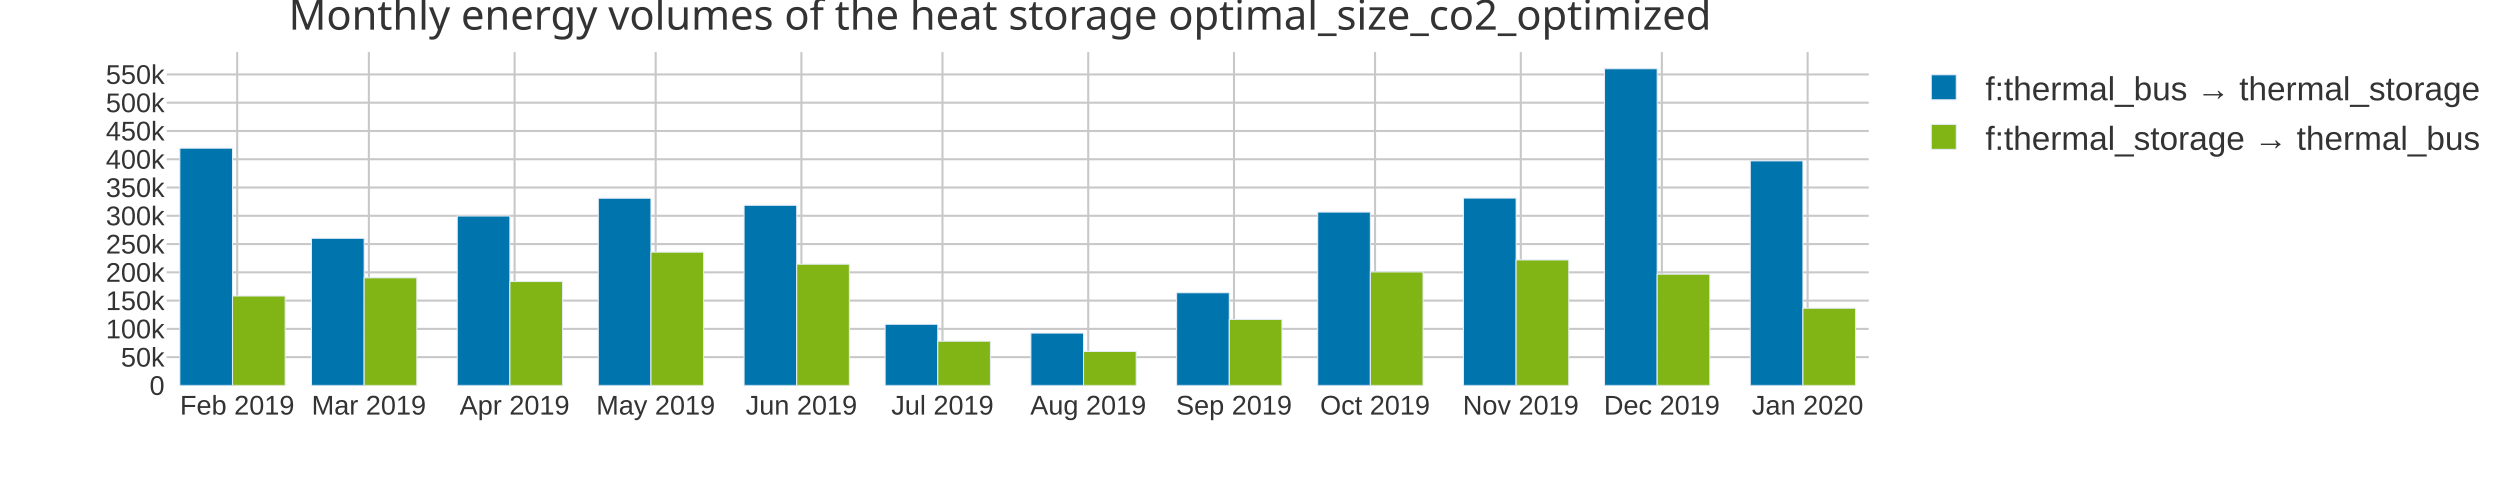
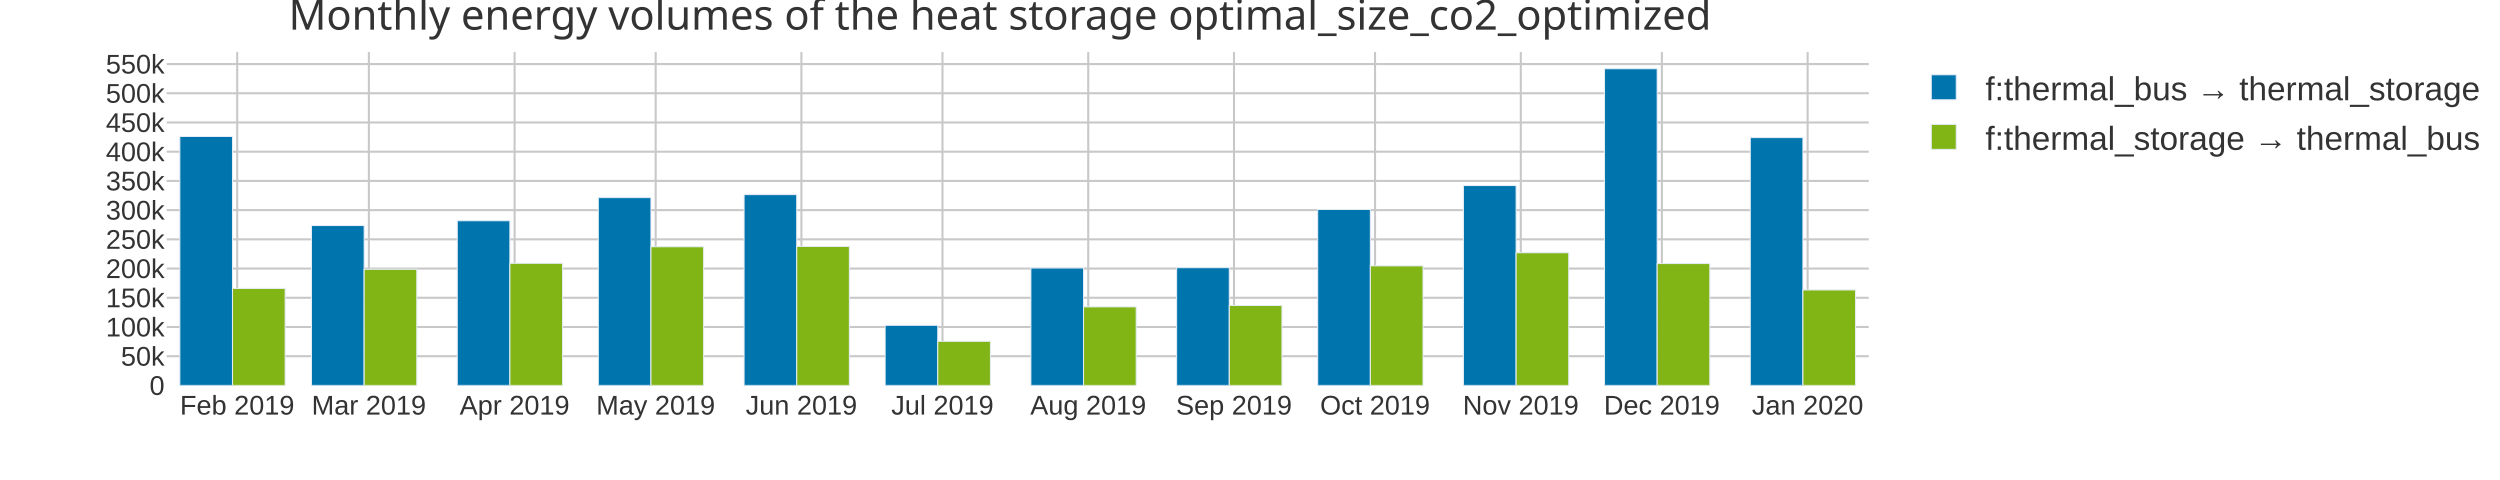
<svg xmlns="http://www.w3.org/2000/svg" class="main-svg" width="1200" height="230" style="" viewBox="0 0 1200 230">
  <rect x="0" y="0" width="1200" height="230" style="fill: rgb(255, 255, 255); fill-opacity: 1;" />
-   <defs id="defs-a9508b">
+   <defs id="defs-164ef3">
    <g class="clips">
-       <clipPath id="clipa9508bxyplot" class="plotclip">
+       <clipPath id="clip164ef3xyplot" class="plotclip">
        <rect width="817" height="160" />
      </clipPath>
-       <clipPath class="axesclip" id="clipa9508bx">
+       <clipPath class="axesclip" id="clip164ef3x">
        <rect x="80" y="0" width="817" height="230" />
      </clipPath>
-       <clipPath class="axesclip" id="clipa9508by">
+       <clipPath class="axesclip" id="clip164ef3y">
        <rect x="0" y="25" width="1200" height="160" />
      </clipPath>
-       <clipPath class="axesclip" id="clipa9508bxy">
+       <clipPath class="axesclip" id="clip164ef3xy">
        <rect x="80" y="25" width="817" height="160" />
      </clipPath>
    </g>
    <g class="gradients" />
    <g class="patterns" />
  </defs>
  <g class="bglayer" />
  <g class="layer-below">
    <g class="imagelayer" />
    <g class="shapelayer" />
  </g>
  <g class="cartesianlayer">
    <g class="subplot xy">
      <g class="layer-subplot">
        <g class="shapelayer" />
        <g class="imagelayer" />
      </g>
      <g class="minor-gridlayer">
        <g class="x" />
        <g class="y" />
      </g>
      <g class="gridlayer">
        <g class="x">
          <path class="xgrid crisp" transform="translate(113.85,0)" d="M0,25v160" style="stroke: rgb(200, 200, 200); stroke-opacity: 1; stroke-width: 1px;" />
          <path class="xgrid crisp" transform="translate(177.05,0)" d="M0,25v160" style="stroke: rgb(200, 200, 200); stroke-opacity: 1; stroke-width: 1px;" />
          <path class="xgrid crisp" transform="translate(247.01,0)" d="M0,25v160" style="stroke: rgb(200, 200, 200); stroke-opacity: 1; stroke-width: 1px;" />
          <path class="xgrid crisp" transform="translate(314.72,0)" d="M0,25v160" style="stroke: rgb(200, 200, 200); stroke-opacity: 1; stroke-width: 1px;" />
          <path class="xgrid crisp" transform="translate(384.68,0)" d="M0,25v160" style="stroke: rgb(200, 200, 200); stroke-opacity: 1; stroke-width: 1px;" />
          <path class="xgrid crisp" transform="translate(452.39,0)" d="M0,25v160" style="stroke: rgb(200, 200, 200); stroke-opacity: 1; stroke-width: 1px;" />
          <path class="xgrid crisp" transform="translate(522.35,0)" d="M0,25v160" style="stroke: rgb(200, 200, 200); stroke-opacity: 1; stroke-width: 1px;" />
          <path class="xgrid crisp" transform="translate(592.32,0)" d="M0,25v160" style="stroke: rgb(200, 200, 200); stroke-opacity: 1; stroke-width: 1px;" />
          <path class="xgrid crisp" transform="translate(660.02,0)" d="M0,25v160" style="stroke: rgb(200, 200, 200); stroke-opacity: 1; stroke-width: 1px;" />
          <path class="xgrid crisp" transform="translate(729.99,0)" d="M0,25v160" style="stroke: rgb(200, 200, 200); stroke-opacity: 1; stroke-width: 1px;" />
          <path class="xgrid crisp" transform="translate(797.7,0)" d="M0,25v160" style="stroke: rgb(200, 200, 200); stroke-opacity: 1; stroke-width: 1px;" />
          <path class="xgrid crisp" transform="translate(867.66,0)" d="M0,25v160" style="stroke: rgb(200, 200, 200); stroke-opacity: 1; stroke-width: 1px;" />
        </g>
        <g class="y">
-           <path class="ygrid crisp" transform="translate(0,171.43)" d="M80,0h817" style="stroke: rgb(200, 200, 200); stroke-opacity: 1; stroke-width: 1px;" />
-           <path class="ygrid crisp" transform="translate(0,157.86)" d="M80,0h817" style="stroke: rgb(200, 200, 200); stroke-opacity: 1; stroke-width: 1px;" />
-           <path class="ygrid crisp" transform="translate(0,144.29)" d="M80,0h817" style="stroke: rgb(200, 200, 200); stroke-opacity: 1; stroke-width: 1px;" />
-           <path class="ygrid crisp" transform="translate(0,130.72)" d="M80,0h817" style="stroke: rgb(200, 200, 200); stroke-opacity: 1; stroke-width: 1px;" />
-           <path class="ygrid crisp" transform="translate(0,117.15)" d="M80,0h817" style="stroke: rgb(200, 200, 200); stroke-opacity: 1; stroke-width: 1px;" />
-           <path class="ygrid crisp" transform="translate(0,103.58)" d="M80,0h817" style="stroke: rgb(200, 200, 200); stroke-opacity: 1; stroke-width: 1px;" />
-           <path class="ygrid crisp" transform="translate(0,90.01)" d="M80,0h817" style="stroke: rgb(200, 200, 200); stroke-opacity: 1; stroke-width: 1px;" />
-           <path class="ygrid crisp" transform="translate(0,76.44)" d="M80,0h817" style="stroke: rgb(200, 200, 200); stroke-opacity: 1; stroke-width: 1px;" />
-           <path class="ygrid crisp" transform="translate(0,62.87)" d="M80,0h817" style="stroke: rgb(200, 200, 200); stroke-opacity: 1; stroke-width: 1px;" />
-           <path class="ygrid crisp" transform="translate(0,49.3)" d="M80,0h817" style="stroke: rgb(200, 200, 200); stroke-opacity: 1; stroke-width: 1px;" />
-           <path class="ygrid crisp" transform="translate(0,35.73)" d="M80,0h817" style="stroke: rgb(200, 200, 200); stroke-opacity: 1; stroke-width: 1px;" />
+           <path class="ygrid crisp" transform="translate(0,170.98)" d="M80,0h817" style="stroke: rgb(200, 200, 200); stroke-opacity: 1; stroke-width: 1px;" />
+           <path class="ygrid crisp" transform="translate(0,156.95)" d="M80,0h817" style="stroke: rgb(200, 200, 200); stroke-opacity: 1; stroke-width: 1px;" />
+           <path class="ygrid crisp" transform="translate(0,142.93)" d="M80,0h817" style="stroke: rgb(200, 200, 200); stroke-opacity: 1; stroke-width: 1px;" />
+           <path class="ygrid crisp" transform="translate(0,128.91)" d="M80,0h817" style="stroke: rgb(200, 200, 200); stroke-opacity: 1; stroke-width: 1px;" />
+           <path class="ygrid crisp" transform="translate(0,114.88)" d="M80,0h817" style="stroke: rgb(200, 200, 200); stroke-opacity: 1; stroke-width: 1px;" />
+           <path class="ygrid crisp" transform="translate(0,100.86)" d="M80,0h817" style="stroke: rgb(200, 200, 200); stroke-opacity: 1; stroke-width: 1px;" />
+           <path class="ygrid crisp" transform="translate(0,86.84)" d="M80,0h817" style="stroke: rgb(200, 200, 200); stroke-opacity: 1; stroke-width: 1px;" />
+           <path class="ygrid crisp" transform="translate(0,72.82)" d="M80,0h817" style="stroke: rgb(200, 200, 200); stroke-opacity: 1; stroke-width: 1px;" />
+           <path class="ygrid crisp" transform="translate(0,58.79)" d="M80,0h817" style="stroke: rgb(200, 200, 200); stroke-opacity: 1; stroke-width: 1px;" />
+           <path class="ygrid crisp" transform="translate(0,44.77)" d="M80,0h817" style="stroke: rgb(200, 200, 200); stroke-opacity: 1; stroke-width: 1px;" />
+           <path class="ygrid crisp" transform="translate(0,30.75)" d="M80,0h817" style="stroke: rgb(200, 200, 200); stroke-opacity: 1; stroke-width: 1px;" />
        </g>
      </g>
      <g class="zerolinelayer">
        <path class="yzl zl crisp" transform="translate(0,185)" d="M80,0h817" style="stroke: rgb(255, 255, 255); stroke-opacity: 1; stroke-width: 2px;" />
      </g>
      <path class="xlines-below" />
      <path class="ylines-below" />
      <g class="overlines-below" />
      <g class="xaxislayer-below" />
      <g class="yaxislayer-below" />
      <g class="overaxes-below" />
-       <g class="plot" transform="translate(80,25)" clip-path="url(#clipa9508bxyplot)">
+       <g class="plot" transform="translate(80,25)" clip-path="url(#clip164ef3xyplot)">
        <g class="barlayer mlayer">
          <g class="trace bars" style="opacity: 1;">
            <g class="points">
              <g class="point">
-                 <path d="M6.32,160V46.12H31.6V160Z" style="vector-effect: none; opacity: 1; stroke-width: 0.5px; fill: rgb(0, 117, 173); fill-opacity: 1; stroke: rgb(229, 236, 246); stroke-opacity: 1;" />
-               </g>
-               <g class="point">
-                 <path d="M69.51,160V89.38H94.79V160Z" style="vector-effect: none; opacity: 1; stroke-width: 0.5px; fill: rgb(0, 117, 173); fill-opacity: 1; stroke: rgb(229, 236, 246); stroke-opacity: 1;" />
-               </g>
-               <g class="point">
-                 <path d="M139.48,160V78.68H164.75V160Z" style="vector-effect: none; opacity: 1; stroke-width: 0.5px; fill: rgb(0, 117, 173); fill-opacity: 1; stroke: rgb(229, 236, 246); stroke-opacity: 1;" />
-               </g>
-               <g class="point">
-                 <path d="M207.18,160V70.14H232.46V160Z" style="vector-effect: none; opacity: 1; stroke-width: 0.5px; fill: rgb(0, 117, 173); fill-opacity: 1; stroke: rgb(229, 236, 246); stroke-opacity: 1;" />
-               </g>
-               <g class="point">
-                 <path d="M277.15,160V73.53H302.43V160Z" style="vector-effect: none; opacity: 1; stroke-width: 0.5px; fill: rgb(0, 117, 173); fill-opacity: 1; stroke: rgb(229, 236, 246); stroke-opacity: 1;" />
-               </g>
-               <g class="point">
-                 <path d="M344.86,160V130.66H370.13V160Z" style="vector-effect: none; opacity: 1; stroke-width: 0.5px; fill: rgb(0, 117, 173); fill-opacity: 1; stroke: rgb(229, 236, 246); stroke-opacity: 1;" />
-               </g>
-               <g class="point">
-                 <path d="M414.82,160V134.87H440.1V160Z" style="vector-effect: none; opacity: 1; stroke-width: 0.5px; fill: rgb(0, 117, 173); fill-opacity: 1; stroke: rgb(229, 236, 246); stroke-opacity: 1;" />
-               </g>
-               <g class="point">
-                 <path d="M484.78,160V115.53H510.06V160Z" style="vector-effect: none; opacity: 1; stroke-width: 0.5px; fill: rgb(0, 117, 173); fill-opacity: 1; stroke: rgb(229, 236, 246); stroke-opacity: 1;" />
-               </g>
-               <g class="point">
-                 <path d="M552.49,160V76.79H577.77V160Z" style="vector-effect: none; opacity: 1; stroke-width: 0.5px; fill: rgb(0, 117, 173); fill-opacity: 1; stroke: rgb(229, 236, 246); stroke-opacity: 1;" />
-               </g>
-               <g class="point">
-                 <path d="M622.45,160V70.08H647.73V160Z" style="vector-effect: none; opacity: 1; stroke-width: 0.5px; fill: rgb(0, 117, 173); fill-opacity: 1; stroke: rgb(229, 236, 246); stroke-opacity: 1;" />
+                 <path d="M6.32,160V40.5H31.6V160Z" style="vector-effect: none; opacity: 1; stroke-width: 0.5px; fill: rgb(0, 117, 173); fill-opacity: 1; stroke: rgb(229, 236, 246); stroke-opacity: 1;" />
+               </g>
+               <g class="point">
+                 <path d="M69.51,160V83.26H94.79V160Z" style="vector-effect: none; opacity: 1; stroke-width: 0.5px; fill: rgb(0, 117, 173); fill-opacity: 1; stroke: rgb(229, 236, 246); stroke-opacity: 1;" />
+               </g>
+               <g class="point">
+                 <path d="M139.48,160V80.96H164.75V160Z" style="vector-effect: none; opacity: 1; stroke-width: 0.5px; fill: rgb(0, 117, 173); fill-opacity: 1; stroke: rgb(229, 236, 246); stroke-opacity: 1;" />
+               </g>
+               <g class="point">
+                 <path d="M207.18,160V69.86H232.46V160Z" style="vector-effect: none; opacity: 1; stroke-width: 0.5px; fill: rgb(0, 117, 173); fill-opacity: 1; stroke: rgb(229, 236, 246); stroke-opacity: 1;" />
+               </g>
+               <g class="point">
+                 <path d="M277.15,160V68.41H302.43V160Z" style="vector-effect: none; opacity: 1; stroke-width: 0.5px; fill: rgb(0, 117, 173); fill-opacity: 1; stroke: rgb(229, 236, 246); stroke-opacity: 1;" />
+               </g>
+               <g class="point">
+                 <path d="M344.86,160V131.15H370.13V160Z" style="vector-effect: none; opacity: 1; stroke-width: 0.5px; fill: rgb(0, 117, 173); fill-opacity: 1; stroke: rgb(229, 236, 246); stroke-opacity: 1;" />
+               </g>
+               <g class="point">
+                 <path d="M414.82,160V103.64H440.1V160Z" style="vector-effect: none; opacity: 1; stroke-width: 0.5px; fill: rgb(0, 117, 173); fill-opacity: 1; stroke: rgb(229, 236, 246); stroke-opacity: 1;" />
+               </g>
+               <g class="point">
+                 <path d="M484.78,160V103.48H510.06V160Z" style="vector-effect: none; opacity: 1; stroke-width: 0.5px; fill: rgb(0, 117, 173); fill-opacity: 1; stroke: rgb(229, 236, 246); stroke-opacity: 1;" />
+               </g>
+               <g class="point">
+                 <path d="M552.49,160V75.56H577.77V160Z" style="vector-effect: none; opacity: 1; stroke-width: 0.5px; fill: rgb(0, 117, 173); fill-opacity: 1; stroke: rgb(229, 236, 246); stroke-opacity: 1;" />
+               </g>
+               <g class="point">
+                 <path d="M622.45,160V64.05H647.73V160Z" style="vector-effect: none; opacity: 1; stroke-width: 0.5px; fill: rgb(0, 117, 173); fill-opacity: 1; stroke: rgb(229, 236, 246); stroke-opacity: 1;" />
              </g>
              <g class="point">
                <path d="M690.16,160V8H715.44V160Z" style="vector-effect: none; opacity: 1; stroke-width: 0.5px; fill: rgb(0, 117, 173); fill-opacity: 1; stroke: rgb(229, 236, 246); stroke-opacity: 1;" />
              </g>
              <g class="point">
-                 <path d="M760.13,160V52.21H785.4V160Z" style="vector-effect: none; opacity: 1; stroke-width: 0.5px; fill: rgb(0, 117, 173); fill-opacity: 1; stroke: rgb(229, 236, 246); stroke-opacity: 1;" />
+                 <path d="M760.13,160V41.07H785.4V160Z" style="vector-effect: none; opacity: 1; stroke-width: 0.5px; fill: rgb(0, 117, 173); fill-opacity: 1; stroke: rgb(229, 236, 246); stroke-opacity: 1;" />
              </g>
            </g>
          </g>
          <g class="trace bars" style="opacity: 1;">
            <g class="points">
              <g class="point">
-                 <path d="M31.6,160V117.08H56.87V160Z" style="vector-effect: none; opacity: 1; stroke-width: 0.5px; fill: rgb(129, 181, 21); fill-opacity: 1; stroke: rgb(229, 236, 246); stroke-opacity: 1;" />
-               </g>
-               <g class="point">
-                 <path d="M94.79,160V108.35H120.07V160Z" style="vector-effect: none; opacity: 1; stroke-width: 0.5px; fill: rgb(129, 181, 21); fill-opacity: 1; stroke: rgb(229, 236, 246); stroke-opacity: 1;" />
-               </g>
-               <g class="point">
-                 <path d="M164.75,160V110.15H190.03V160Z" style="vector-effect: none; opacity: 1; stroke-width: 0.5px; fill: rgb(129, 181, 21); fill-opacity: 1; stroke: rgb(229, 236, 246); stroke-opacity: 1;" />
-               </g>
-               <g class="point">
-                 <path d="M232.46,160V96.02H257.74V160Z" style="vector-effect: none; opacity: 1; stroke-width: 0.5px; fill: rgb(129, 181, 21); fill-opacity: 1; stroke: rgb(229, 236, 246); stroke-opacity: 1;" />
-               </g>
-               <g class="point">
-                 <path d="M302.43,160V101.81H327.7V160Z" style="vector-effect: none; opacity: 1; stroke-width: 0.5px; fill: rgb(129, 181, 21); fill-opacity: 1; stroke: rgb(229, 236, 246); stroke-opacity: 1;" />
-               </g>
-               <g class="point">
-                 <path d="M370.13,160V138.79H395.41V160Z" style="vector-effect: none; opacity: 1; stroke-width: 0.5px; fill: rgb(129, 181, 21); fill-opacity: 1; stroke: rgb(229, 236, 246); stroke-opacity: 1;" />
-               </g>
-               <g class="point">
-                 <path d="M440.1,160V143.7H465.37V160Z" style="vector-effect: none; opacity: 1; stroke-width: 0.5px; fill: rgb(129, 181, 21); fill-opacity: 1; stroke: rgb(229, 236, 246); stroke-opacity: 1;" />
-               </g>
-               <g class="point">
-                 <path d="M510.06,160V128.31H535.34V160Z" style="vector-effect: none; opacity: 1; stroke-width: 0.5px; fill: rgb(129, 181, 21); fill-opacity: 1; stroke: rgb(229, 236, 246); stroke-opacity: 1;" />
-               </g>
-               <g class="point">
-                 <path d="M577.77,160V105.53H603.05V160Z" style="vector-effect: none; opacity: 1; stroke-width: 0.5px; fill: rgb(129, 181, 21); fill-opacity: 1; stroke: rgb(229, 236, 246); stroke-opacity: 1;" />
-               </g>
-               <g class="point">
-                 <path d="M647.73,160V99.77H673.01V160Z" style="vector-effect: none; opacity: 1; stroke-width: 0.5px; fill: rgb(129, 181, 21); fill-opacity: 1; stroke: rgb(229, 236, 246); stroke-opacity: 1;" />
-               </g>
-               <g class="point">
-                 <path d="M715.44,160V106.6H740.72V160Z" style="vector-effect: none; opacity: 1; stroke-width: 0.5px; fill: rgb(129, 181, 21); fill-opacity: 1; stroke: rgb(229, 236, 246); stroke-opacity: 1;" />
-               </g>
-               <g class="point">
-                 <path d="M785.4,160V122.93H810.68V160Z" style="vector-effect: none; opacity: 1; stroke-width: 0.5px; fill: rgb(129, 181, 21); fill-opacity: 1; stroke: rgb(229, 236, 246); stroke-opacity: 1;" />
+                 <path d="M31.6,160V113.43H56.87V160Z" style="vector-effect: none; opacity: 1; stroke-width: 0.5px; fill: rgb(129, 181, 21); fill-opacity: 1; stroke: rgb(229, 236, 246); stroke-opacity: 1;" />
+               </g>
+               <g class="point">
+                 <path d="M94.79,160V104.24H120.07V160Z" style="vector-effect: none; opacity: 1; stroke-width: 0.5px; fill: rgb(129, 181, 21); fill-opacity: 1; stroke: rgb(229, 236, 246); stroke-opacity: 1;" />
+               </g>
+               <g class="point">
+                 <path d="M164.75,160V101.36H190.03V160Z" style="vector-effect: none; opacity: 1; stroke-width: 0.5px; fill: rgb(129, 181, 21); fill-opacity: 1; stroke: rgb(229, 236, 246); stroke-opacity: 1;" />
+               </g>
+               <g class="point">
+                 <path d="M232.46,160V93.44H257.74V160Z" style="vector-effect: none; opacity: 1; stroke-width: 0.5px; fill: rgb(129, 181, 21); fill-opacity: 1; stroke: rgb(229, 236, 246); stroke-opacity: 1;" />
+               </g>
+               <g class="point">
+                 <path d="M302.43,160V93.27H327.7V160Z" style="vector-effect: none; opacity: 1; stroke-width: 0.5px; fill: rgb(129, 181, 21); fill-opacity: 1; stroke: rgb(229, 236, 246); stroke-opacity: 1;" />
+               </g>
+               <g class="point">
+                 <path d="M370.13,160V138.83H395.41V160Z" style="vector-effect: none; opacity: 1; stroke-width: 0.5px; fill: rgb(129, 181, 21); fill-opacity: 1; stroke: rgb(229, 236, 246); stroke-opacity: 1;" />
+               </g>
+               <g class="point">
+                 <path d="M440.1,160V122.29H465.37V160Z" style="vector-effect: none; opacity: 1; stroke-width: 0.5px; fill: rgb(129, 181, 21); fill-opacity: 1; stroke: rgb(229, 236, 246); stroke-opacity: 1;" />
+               </g>
+               <g class="point">
+                 <path d="M510.06,160V121.64H535.34V160Z" style="vector-effect: none; opacity: 1; stroke-width: 0.5px; fill: rgb(129, 181, 21); fill-opacity: 1; stroke: rgb(229, 236, 246); stroke-opacity: 1;" />
+               </g>
+               <g class="point">
+                 <path d="M577.77,160V102.62H603.05V160Z" style="vector-effect: none; opacity: 1; stroke-width: 0.5px; fill: rgb(129, 181, 21); fill-opacity: 1; stroke: rgb(229, 236, 246); stroke-opacity: 1;" />
+               </g>
+               <g class="point">
+                 <path d="M647.73,160V96.32H673.01V160Z" style="vector-effect: none; opacity: 1; stroke-width: 0.5px; fill: rgb(129, 181, 21); fill-opacity: 1; stroke: rgb(229, 236, 246); stroke-opacity: 1;" />
+               </g>
+               <g class="point">
+                 <path d="M715.44,160V101.51H740.72V160Z" style="vector-effect: none; opacity: 1; stroke-width: 0.5px; fill: rgb(129, 181, 21); fill-opacity: 1; stroke: rgb(229, 236, 246); stroke-opacity: 1;" />
+               </g>
+               <g class="point">
+                 <path d="M785.4,160V114.16H810.68V160Z" style="vector-effect: none; opacity: 1; stroke-width: 0.5px; fill: rgb(129, 181, 21); fill-opacity: 1; stroke: rgb(229, 236, 246); stroke-opacity: 1;" />
              </g>
            </g>
          </g>
        </g>
      </g>
      <g class="overplot" />
      <path class="xlines-above crisp" d="M0,0" style="fill: none;" />
      <path class="ylines-above crisp" d="M0,0" style="fill: none;" />
      <g class="overlines-above" />
      <g class="xaxislayer-above">
        <g class="xtick">
          <text text-anchor="middle" x="0" y="199" transform="translate(113.85,0)" style="font-family: Arial; font-size: 13px; fill: rgb(51, 51, 51); fill-opacity: 1; white-space: pre; opacity: 1;">Feb 2019</text>
        </g>
        <g class="xtick">
          <text text-anchor="middle" x="0" y="199" style="font-family: Arial; font-size: 13px; fill: rgb(51, 51, 51); fill-opacity: 1; white-space: pre; opacity: 1;" transform="translate(177.05,0)">Mar 2019</text>
        </g>
        <g class="xtick">
          <text text-anchor="middle" x="0" y="199" style="font-family: Arial; font-size: 13px; fill: rgb(51, 51, 51); fill-opacity: 1; white-space: pre; opacity: 1;" transform="translate(247.01,0)">Apr 2019</text>
        </g>
        <g class="xtick">
          <text text-anchor="middle" x="0" y="199" style="font-family: Arial; font-size: 13px; fill: rgb(51, 51, 51); fill-opacity: 1; white-space: pre; opacity: 1;" transform="translate(314.72,0)">May 2019</text>
        </g>
        <g class="xtick">
          <text text-anchor="middle" x="0" y="199" style="font-family: Arial; font-size: 13px; fill: rgb(51, 51, 51); fill-opacity: 1; white-space: pre; opacity: 1;" transform="translate(384.68,0)">Jun 2019</text>
        </g>
        <g class="xtick">
          <text text-anchor="middle" x="0" y="199" style="font-family: Arial; font-size: 13px; fill: rgb(51, 51, 51); fill-opacity: 1; white-space: pre; opacity: 1;" transform="translate(452.39,0)">Jul 2019</text>
        </g>
        <g class="xtick">
          <text text-anchor="middle" x="0" y="199" style="font-family: Arial; font-size: 13px; fill: rgb(51, 51, 51); fill-opacity: 1; white-space: pre; opacity: 1;" transform="translate(522.35,0)">Aug 2019</text>
        </g>
        <g class="xtick">
          <text text-anchor="middle" x="0" y="199" style="font-family: Arial; font-size: 13px; fill: rgb(51, 51, 51); fill-opacity: 1; white-space: pre; opacity: 1;" transform="translate(592.32,0)">Sep 2019</text>
        </g>
        <g class="xtick">
          <text text-anchor="middle" x="0" y="199" style="font-family: Arial; font-size: 13px; fill: rgb(51, 51, 51); fill-opacity: 1; white-space: pre; opacity: 1;" transform="translate(660.02,0)">Oct 2019</text>
        </g>
        <g class="xtick">
          <text text-anchor="middle" x="0" y="199" style="font-family: Arial; font-size: 13px; fill: rgb(51, 51, 51); fill-opacity: 1; white-space: pre; opacity: 1;" transform="translate(729.99,0)">Nov 2019</text>
        </g>
        <g class="xtick">
          <text text-anchor="middle" x="0" y="199" style="font-family: Arial; font-size: 13px; fill: rgb(51, 51, 51); fill-opacity: 1; white-space: pre; opacity: 1;" transform="translate(797.7,0)">Dec 2019</text>
        </g>
        <g class="xtick">
          <text text-anchor="middle" x="0" y="199" style="font-family: Arial; font-size: 13px; fill: rgb(51, 51, 51); fill-opacity: 1; white-space: pre; opacity: 1;" transform="translate(867.66,0)">Jan 2020</text>
        </g>
      </g>
      <g class="yaxislayer-above">
        <g class="ytick">
          <text text-anchor="end" x="79" y="4.55" transform="translate(0,185)" style="font-family: Arial; font-size: 13px; fill: rgb(51, 51, 51); fill-opacity: 1; white-space: pre; opacity: 1;">0</text>
        </g>
        <g class="ytick">
-           <text text-anchor="end" x="79" y="4.55" style="font-family: Arial; font-size: 13px; fill: rgb(51, 51, 51); fill-opacity: 1; white-space: pre; opacity: 1;" transform="translate(0,171.43)">50k</text>
-         </g>
-         <g class="ytick">
-           <text text-anchor="end" x="79" y="4.55" style="font-family: Arial; font-size: 13px; fill: rgb(51, 51, 51); fill-opacity: 1; white-space: pre; opacity: 1;" transform="translate(0,157.86)">100k</text>
-         </g>
-         <g class="ytick">
-           <text text-anchor="end" x="79" y="4.55" style="font-family: Arial; font-size: 13px; fill: rgb(51, 51, 51); fill-opacity: 1; white-space: pre; opacity: 1;" transform="translate(0,144.29)">150k</text>
-         </g>
-         <g class="ytick">
-           <text text-anchor="end" x="79" y="4.55" style="font-family: Arial; font-size: 13px; fill: rgb(51, 51, 51); fill-opacity: 1; white-space: pre; opacity: 1;" transform="translate(0,130.72)">200k</text>
-         </g>
-         <g class="ytick">
-           <text text-anchor="end" x="79" y="4.55" style="font-family: Arial; font-size: 13px; fill: rgb(51, 51, 51); fill-opacity: 1; white-space: pre; opacity: 1;" transform="translate(0,117.15)">250k</text>
-         </g>
-         <g class="ytick">
-           <text text-anchor="end" x="79" y="4.55" style="font-family: Arial; font-size: 13px; fill: rgb(51, 51, 51); fill-opacity: 1; white-space: pre; opacity: 1;" transform="translate(0,103.58)">300k</text>
-         </g>
-         <g class="ytick">
-           <text text-anchor="end" x="79" y="4.55" style="font-family: Arial; font-size: 13px; fill: rgb(51, 51, 51); fill-opacity: 1; white-space: pre; opacity: 1;" transform="translate(0,90.01)">350k</text>
-         </g>
-         <g class="ytick">
-           <text text-anchor="end" x="79" y="4.55" style="font-family: Arial; font-size: 13px; fill: rgb(51, 51, 51); fill-opacity: 1; white-space: pre; opacity: 1;" transform="translate(0,76.44)">400k</text>
-         </g>
-         <g class="ytick">
-           <text text-anchor="end" x="79" y="4.55" style="font-family: Arial; font-size: 13px; fill: rgb(51, 51, 51); fill-opacity: 1; white-space: pre; opacity: 1;" transform="translate(0,62.87)">450k</text>
-         </g>
-         <g class="ytick">
-           <text text-anchor="end" x="79" y="4.55" style="font-family: Arial; font-size: 13px; fill: rgb(51, 51, 51); fill-opacity: 1; white-space: pre; opacity: 1;" transform="translate(0,49.3)">500k</text>
-         </g>
-         <g class="ytick">
-           <text text-anchor="end" x="79" y="4.55" style="font-family: Arial; font-size: 13px; fill: rgb(51, 51, 51); fill-opacity: 1; white-space: pre; opacity: 1;" transform="translate(0,35.73)">550k</text>
+           <text text-anchor="end" x="79" y="4.55" style="font-family: Arial; font-size: 13px; fill: rgb(51, 51, 51); fill-opacity: 1; white-space: pre; opacity: 1;" transform="translate(0,170.98)">50k</text>
+         </g>
+         <g class="ytick">
+           <text text-anchor="end" x="79" y="4.55" style="font-family: Arial; font-size: 13px; fill: rgb(51, 51, 51); fill-opacity: 1; white-space: pre; opacity: 1;" transform="translate(0,156.95)">100k</text>
+         </g>
+         <g class="ytick">
+           <text text-anchor="end" x="79" y="4.55" style="font-family: Arial; font-size: 13px; fill: rgb(51, 51, 51); fill-opacity: 1; white-space: pre; opacity: 1;" transform="translate(0,142.93)">150k</text>
+         </g>
+         <g class="ytick">
+           <text text-anchor="end" x="79" y="4.55" style="font-family: Arial; font-size: 13px; fill: rgb(51, 51, 51); fill-opacity: 1; white-space: pre; opacity: 1;" transform="translate(0,128.91)">200k</text>
+         </g>
+         <g class="ytick">
+           <text text-anchor="end" x="79" y="4.55" style="font-family: Arial; font-size: 13px; fill: rgb(51, 51, 51); fill-opacity: 1; white-space: pre; opacity: 1;" transform="translate(0,114.88)">250k</text>
+         </g>
+         <g class="ytick">
+           <text text-anchor="end" x="79" y="4.55" style="font-family: Arial; font-size: 13px; fill: rgb(51, 51, 51); fill-opacity: 1; white-space: pre; opacity: 1;" transform="translate(0,100.86)">300k</text>
+         </g>
+         <g class="ytick">
+           <text text-anchor="end" x="79" y="4.55" style="font-family: Arial; font-size: 13px; fill: rgb(51, 51, 51); fill-opacity: 1; white-space: pre; opacity: 1;" transform="translate(0,86.84)">350k</text>
+         </g>
+         <g class="ytick">
+           <text text-anchor="end" x="79" y="4.55" style="font-family: Arial; font-size: 13px; fill: rgb(51, 51, 51); fill-opacity: 1; white-space: pre; opacity: 1;" transform="translate(0,72.82)">400k</text>
+         </g>
+         <g class="ytick">
+           <text text-anchor="end" x="79" y="4.55" style="font-family: Arial; font-size: 13px; fill: rgb(51, 51, 51); fill-opacity: 1; white-space: pre; opacity: 1;" transform="translate(0,58.79)">450k</text>
+         </g>
+         <g class="ytick">
+           <text text-anchor="end" x="79" y="4.55" style="font-family: Arial; font-size: 13px; fill: rgb(51, 51, 51); fill-opacity: 1; white-space: pre; opacity: 1;" transform="translate(0,44.77)">500k</text>
+         </g>
+         <g class="ytick">
+           <text text-anchor="end" x="79" y="4.55" style="font-family: Arial; font-size: 13px; fill: rgb(51, 51, 51); fill-opacity: 1; white-space: pre; opacity: 1;" transform="translate(0,30.75)">550k</text>
        </g>
      </g>
      <g class="overaxes-above" />
    </g>
  </g>
  <g class="polarlayer" />
  <g class="smithlayer" />
  <g class="ternarylayer" />
  <g class="geolayer" />
  <g class="funnelarealayer" />
  <g class="pielayer" />
  <g class="iciclelayer" />
  <g class="treemaplayer" />
  <g class="sunburstlayer" />
  <g class="glimages" />
-   <defs id="topdefs-a9508b">
+   <defs id="topdefs-164ef3">
    <g class="clips" />
-     <clipPath id="legenda9508b">
+     <clipPath id="legend164ef3">
      <rect width="287" height="58" x="0" y="0" />
    </clipPath>
  </defs>
  <g class="layer-above">
    <g class="imagelayer" />
    <g class="shapelayer" />
  </g>
  <g class="infolayer">
    <g class="legend" pointer-events="all" transform="translate(913,25)">
      <rect class="bg" shape-rendering="crispEdges" width="287" height="58" x="0" y="0" style="stroke: rgb(68, 68, 68); stroke-opacity: 1; fill: rgb(255, 255, 255); fill-opacity: 1; stroke-width: 0px;" />
-       <g class="scrollbox" transform="" clip-path="url(#legenda9508b)">
+       <g class="scrollbox" transform="" clip-path="url(#legend164ef3)">
        <g class="groups">
          <g class="traces" transform="translate(0,16.9)" style="opacity: 1;">
            <text class="legendtext" text-anchor="start" x="40" y="6.24" style="font-family: Arial; font-size: 16px; fill: rgb(51, 51, 51); fill-opacity: 1; white-space: pre;">f:thermal_bus →  thermal_storage</text>
            <g class="layers" style="opacity: 1;">
              <g class="legendfill" />
              <g class="legendlines" />
              <g class="legendsymbols">
                <g class="legendpoints">
                  <path class="legendundefined" d="M6,6H-6V-6H6Z" transform="translate(20,0)" style="stroke-width: 0.5px; fill: rgb(0, 117, 173); fill-opacity: 1; stroke: rgb(229, 236, 246); stroke-opacity: 1;" />
                </g>
              </g>
            </g>
            <rect class="legendtoggle" x="0" y="-11.9" width="282" height="23.8" style="fill: rgb(0, 0, 0); fill-opacity: 0;" />
          </g>
          <g class="traces" transform="translate(0,40.7)" style="opacity: 1;">
            <text class="legendtext" text-anchor="start" x="40" y="6.24" style="font-family: Arial; font-size: 16px; fill: rgb(51, 51, 51); fill-opacity: 1; white-space: pre;">f:thermal_storage →  thermal_bus</text>
            <g class="layers" style="opacity: 1;">
              <g class="legendfill" />
              <g class="legendlines" />
              <g class="legendsymbols">
                <g class="legendpoints">
                  <path class="legendundefined" d="M6,6H-6V-6H6Z" transform="translate(20,0)" style="stroke-width: 0.5px; fill: rgb(129, 181, 21); fill-opacity: 1; stroke: rgb(229, 236, 246); stroke-opacity: 1;" />
                </g>
              </g>
            </g>
            <rect class="legendtoggle" x="0" y="-11.9" width="282" height="23.8" style="fill: rgb(0, 0, 0); fill-opacity: 0;" />
          </g>
        </g>
      </g>
      <rect class="scrollbar" rx="20" ry="3" width="0" height="0" x="0" y="0" style="fill: rgb(128, 139, 164); fill-opacity: 1;" />
    </g>
    <g class="g-gtitle">
      <text class="gtitle" x="480" y="0.23" text-anchor="middle" dy="0.7em" style="font-family: 'Arial Black'; font-size: 20px; fill: rgb(51, 51, 51); opacity: 1; font-weight: normal; white-space: pre;">Monthly energy volumes of the heat storage optimal_size_co2_optimized</text>
    </g>
    <g class="g-xtitle" />
    <g class="g-ytitle" />
  </g>
</svg>
